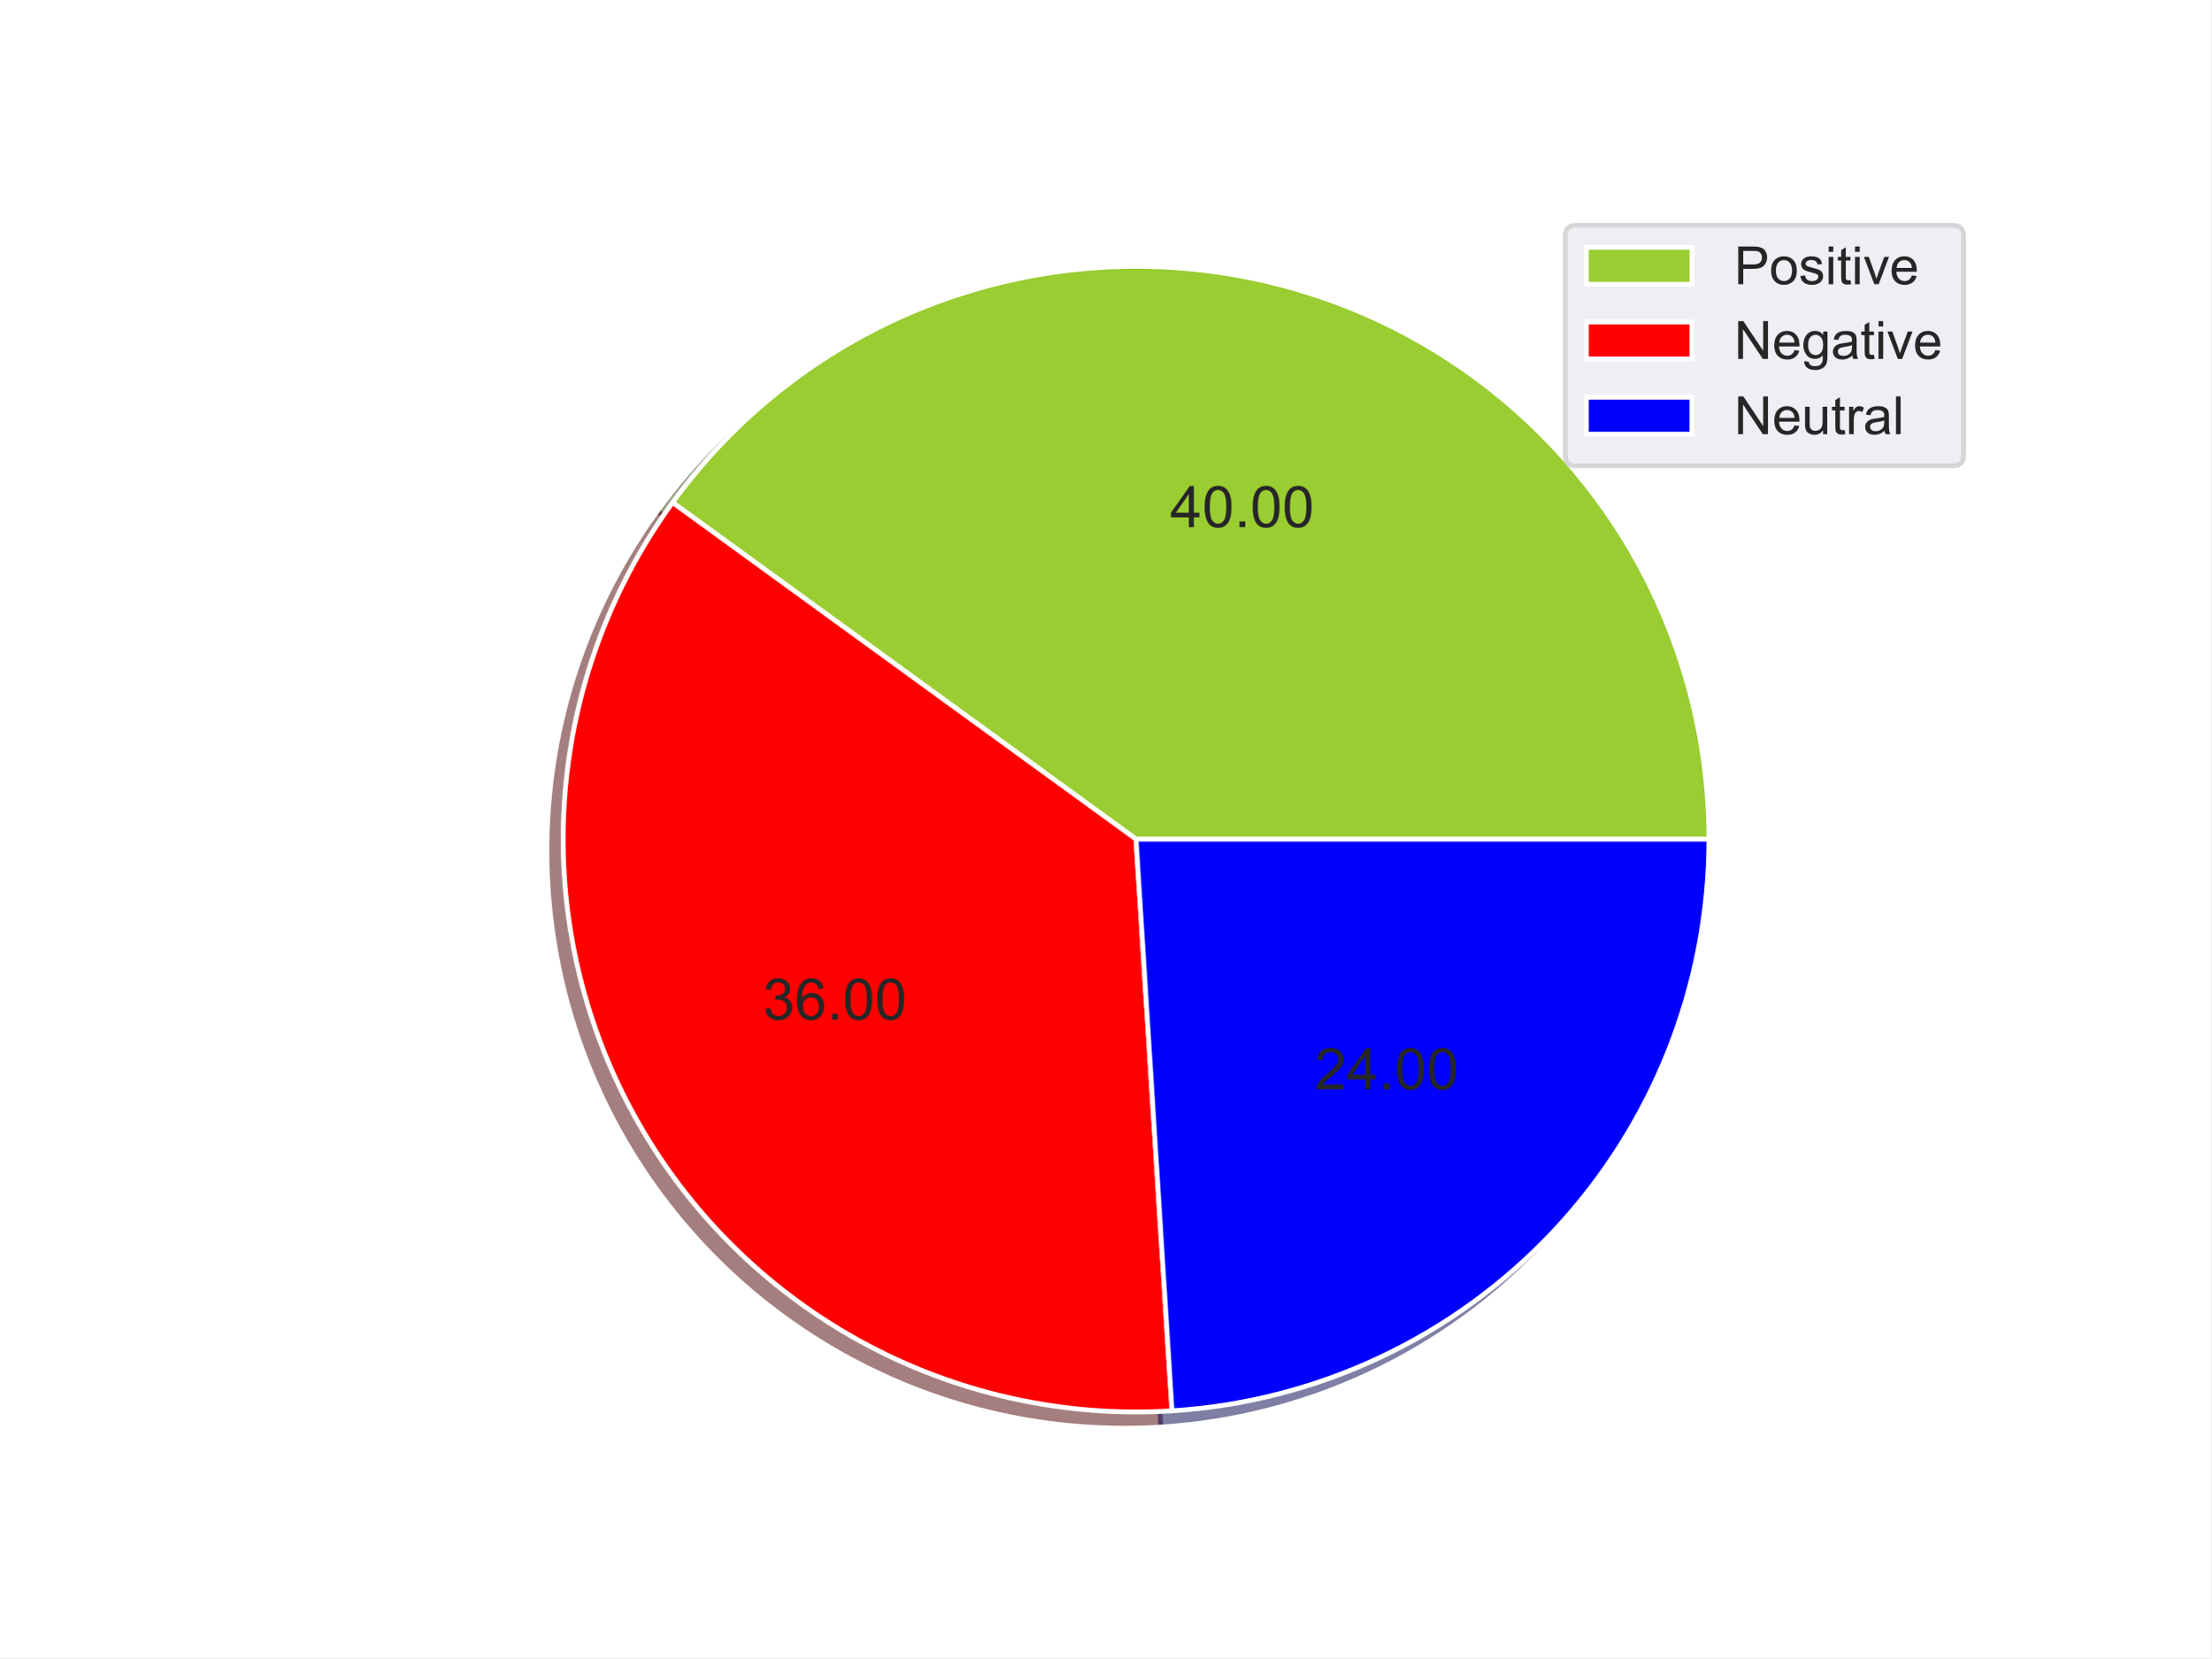
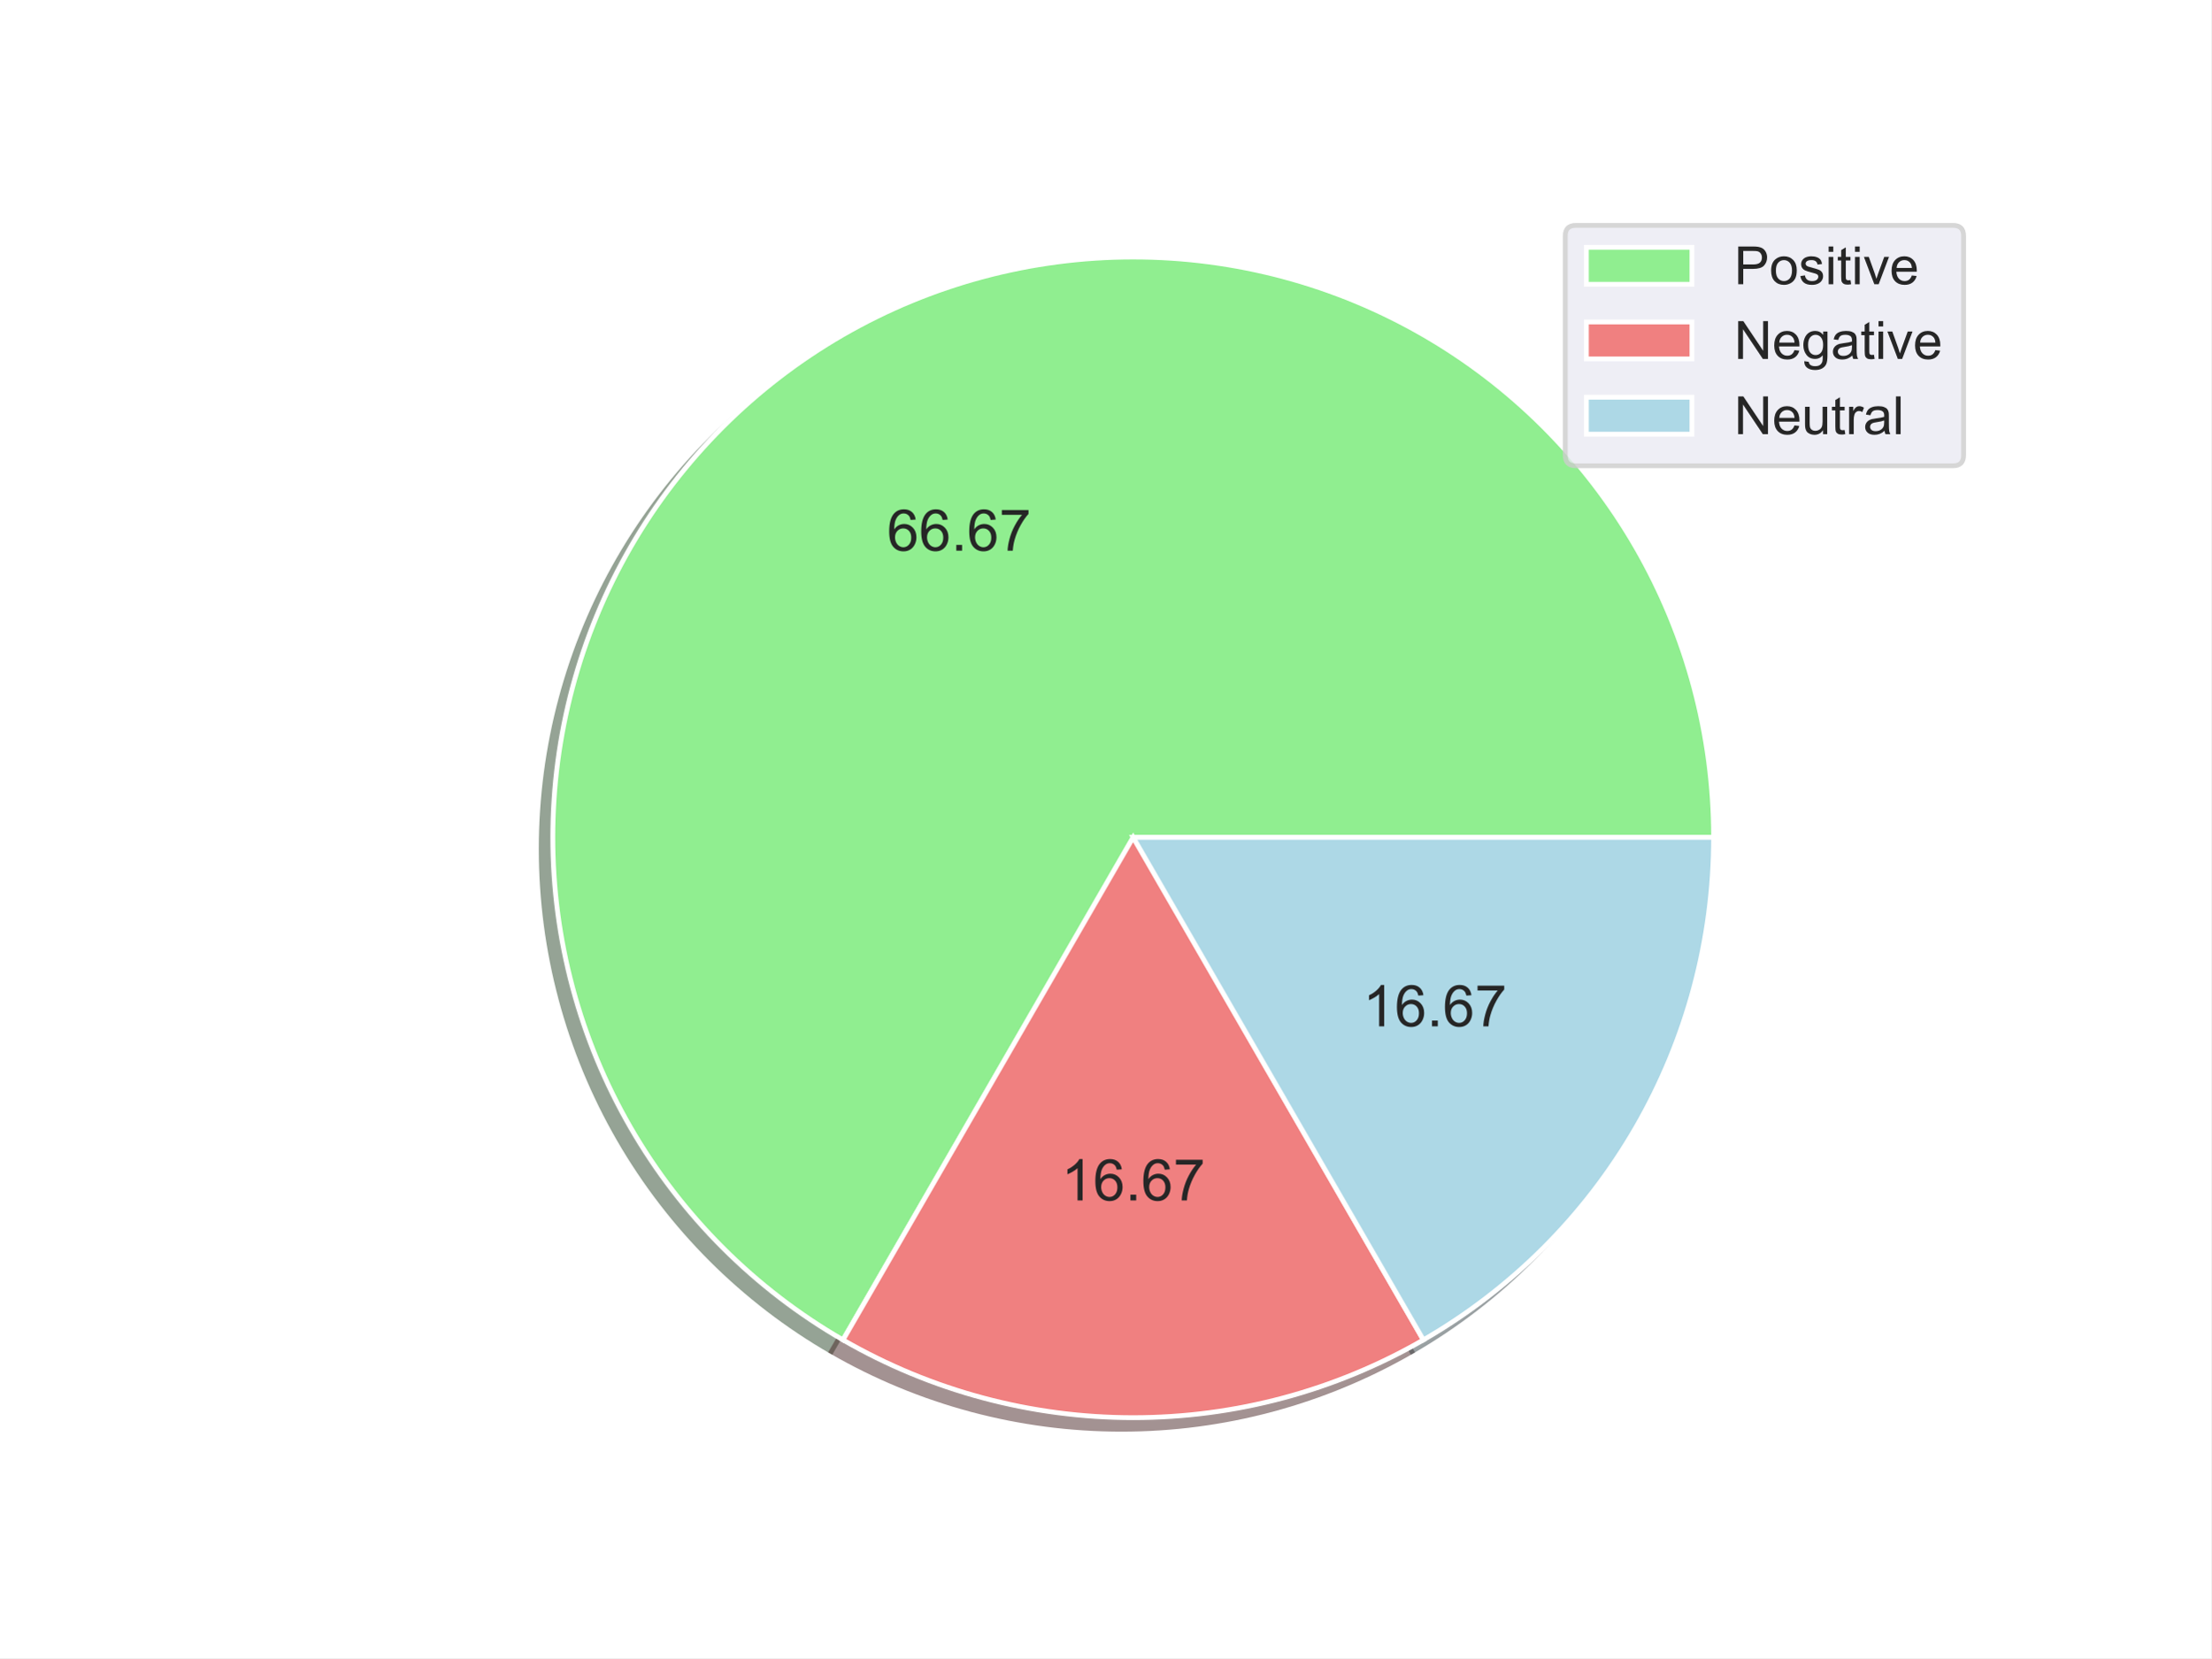
<svg xmlns="http://www.w3.org/2000/svg" xmlns:xlink="http://www.w3.org/1999/xlink" height="345.6pt" version="1.1" viewBox="0 0 460.8 345.6" width="460.8pt">
  <defs>
    <style type="text/css">*{stroke-linecap:butt;stroke-linejoin:round;}</style>
  </defs>
  <g id="figure_1">
    <g id="patch_1">
      <path d="M 0 345.6  L 460.8 345.6  L 460.8 0  L 0 0  z " style="fill:#ffffff;" />
    </g>
    <g id="axes_1">
      <g id="matplotlib.axis_1" />
      <g id="matplotlib.axis_2" />
      <g id="patch_2">
-         <path d="M 353.759 177.296  C 353.759 152.086 345.774 127.513 330.957 107.118  C 316.139 86.723 295.236 71.536 271.26 63.746  C 247.284 55.956 221.447 55.956 197.471 63.746  C 173.495 71.536 152.592 86.723 137.774 107.118  L 234.366 177.296  L 353.759 177.296  z " style="fill:#2e3e0f;opacity:0.5;stroke:#2e3e0f;stroke-linejoin:miter;" />
+         <path d="M 354.701 176.947  C 354.701 155.716 349.111 134.854 338.495 116.467  C 327.88 98.08 312.608 82.808 294.221 72.193  C 275.834 61.577 254.972 55.987 233.741 55.987  C 212.509 55.987 191.648 61.577 173.261 72.193  C 154.874 82.808 139.602 98.08 128.986 116.467  C 118.371 134.854 112.781 155.716 112.781 176.947  C 112.781 198.179 118.371 219.04 128.986 237.427  C 139.602 255.814 154.874 271.086 173.261 281.702  L 233.741 176.947  L 354.701 176.947  z " style="fill:#2b472b;opacity:0.5;stroke:#2b472b;stroke-linejoin:miter;" />
      </g>
      <g id="patch_3">
-         <path d="M 137.774 107.118  C 124.459 125.446 116.63 147.19 115.208 169.799  C 113.785 192.408 118.827 214.962 129.74 234.814  C 140.654 254.666 156.996 271.007 176.847 281.921  C 196.699 292.834 219.253 297.876 241.862 296.453  L 234.366 177.296  L 137.774 107.118  z " style="fill:#4c0000;opacity:0.5;stroke:#4c0000;stroke-linejoin:miter;" />
+         <path d="M 173.261 281.702  C 191.648 292.317 212.509 297.907 233.741 297.907  C 254.972 297.907 275.834 292.317 294.221 281.702  L 233.741 176.947  L 173.261 281.702  z " style="fill:#482626;opacity:0.5;stroke:#482626;stroke-linejoin:miter;" />
      </g>
      <g id="patch_4">
-         <path d="M 241.862 296.453  C 272.16 294.547 300.618 281.156 321.4 259.026  C 342.181 236.896 353.759 207.653 353.759 177.296  L 234.366 177.296  L 241.862 296.453  z " style="fill:#00004c;opacity:0.5;stroke:#00004c;stroke-linejoin:miter;" />
+         <path d="M 294.221 281.702  C 312.608 271.086 327.88 255.814 338.495 237.427  C 349.111 219.04 354.701 198.179 354.701 176.947  L 233.741 176.947  L 294.221 281.702  z " style="fill:#344145;opacity:0.5;stroke:#344145;stroke-linejoin:miter;" />
      </g>
      <g id="patch_5">
-         <path d="M 356.147 174.908  C 356.147 149.698 348.162 125.125 333.345 104.73  C 318.527 84.335 297.624 69.148 273.648 61.358  C 249.672 53.568 223.835 53.568 199.859 61.358  C 175.883 69.148 154.98 84.335 140.162 104.73  L 236.753 174.908  L 356.147 174.908  z " style="fill:#9acd32;stroke:#ffffff;stroke-linejoin:miter;" />
+         <path d="M 357.12 174.528  C 357.12 153.297 351.53 132.435 340.914 114.048  C 330.299 95.661 315.027 80.389 296.64 69.774  C 278.253 59.158 257.391 53.568 236.16 53.568  C 214.929 53.568 194.067 59.158 175.68 69.774  C 157.293 80.389 142.021 95.661 131.406 114.048  C 120.79 132.435 115.2 153.297 115.2 174.528  C 115.2 195.759 120.79 216.621 131.406 235.008  C 142.021 253.395 157.293 268.667 175.68 279.282  L 236.16 174.528  L 357.12 174.528  z " style="fill:#90ee90;stroke:#ffffff;stroke-linejoin:miter;" />
      </g>
      <g id="patch_6">
-         <path d="M 140.162 104.73  C 126.847 123.058 119.018 144.802 117.596 167.411  C 116.173 190.02 121.215 212.574 132.128 232.426  C 143.042 252.278 159.384 268.619 179.235 279.533  C 199.087 290.447 221.641 295.488 244.25 294.066  L 236.753 174.908  L 140.162 104.73  z " style="fill:#ff0000;stroke:#ffffff;stroke-linejoin:miter;" />
+         <path d="M 175.68 279.282  C 194.067 289.898 214.929 295.488 236.16 295.488  C 257.391 295.488 278.253 289.898 296.64 279.282  L 236.16 174.528  L 175.68 279.282  z " style="fill:#f08080;stroke:#ffffff;stroke-linejoin:miter;" />
      </g>
      <g id="patch_7">
-         <path d="M 244.25 294.066  C 274.548 292.159 303.006 278.768 323.787 256.638  C 344.568 234.509 356.147 205.265 356.147 174.908  L 236.753 174.908  L 244.25 294.066  z " style="fill:#0000ff;stroke:#ffffff;stroke-linejoin:miter;" />
+         <path d="M 296.64 279.282  C 315.027 268.667 330.299 253.395 340.914 235.008  C 351.53 216.621 357.12 195.759 357.12 174.528  L 236.16 174.528  L 296.64 279.282  z " style="fill:#add8e6;stroke:#ffffff;stroke-linejoin:miter;" />
      </g>
      <g id="text_1">
-         <g style="fill:#262626;" transform="translate(243.877 109.8802)scale(0.12 -0.12)">
+         <g style="fill:#262626;" transform="translate(184.8589 114.7775)scale(0.12 -0.12)">
          <defs>
-             <path d="M 2069 0  L 2069 1097  L 81 1097  L 81 1613  L 2172 4581  L 2631 4581  L 2631 1613  L 3250 1613  L 3250 1097  L 2631 1097  L 2631 0  L 2069 0  z M 2069 1613  L 2069 3678  L 634 1613  L 2069 1613  z " id="ArialMT-34" transform="scale(0.015625)" />
-             <path d="M 266 2259  Q 266 3072 433 3567  Q 600 4063 929 4331  Q 1259 4600 1759 4600  Q 2128 4600 2406 4451  Q 2684 4303 2865 4023  Q 3047 3744 3150 3342  Q 3253 2941 3253 2259  Q 3253 1453 3087 958  Q 2922 463 2592 192  Q 2263 -78 1759 -78  Q 1097 -78 719 397  Q 266 969 266 2259  z M 844 2259  Q 844 1131 1108 757  Q 1372 384 1759 384  Q 2147 384 2411 759  Q 2675 1134 2675 2259  Q 2675 3391 2411 3762  Q 2147 4134 1753 4134  Q 1366 4134 1134 3806  Q 844 3388 844 2259  z " id="ArialMT-30" transform="scale(0.015625)" />
+             <path d="M 3184 3459  L 2625 3416  Q 2550 3747 2413 3897  Q 2184 4138 1850 4138  Q 1581 4138 1378 3988  Q 1113 3794 959 3422  Q 806 3050 800 2363  Q 1003 2672 1297 2822  Q 1591 2972 1913 2972  Q 2475 2972 2870 2558  Q 3266 2144 3266 1488  Q 3266 1056 3080 686  Q 2894 316 2569 119  Q 2244 -78 1831 -78  Q 1128 -78 684 439  Q 241 956 241 2144  Q 241 3472 731 4075  Q 1159 4600 1884 4600  Q 2425 4600 2770 4297  Q 3116 3994 3184 3459  z M 888 1484  Q 888 1194 1011 928  Q 1134 663 1356 523  Q 1578 384 1822 384  Q 2178 384 2434 671  Q 2691 959 2691 1453  Q 2691 1928 2437 2201  Q 2184 2475 1800 2475  Q 1419 2475 1153 2201  Q 888 1928 888 1484  z " id="ArialMT-36" transform="scale(0.015625)" />
            <path d="M 581 0  L 581 641  L 1222 641  L 1222 0  L 581 0  z " id="ArialMT-2e" transform="scale(0.015625)" />
+             <path d="M 303 3981  L 303 4522  L 3269 4522  L 3269 4084  Q 2831 3619 2401 2847  Q 1972 2075 1738 1259  Q 1569 684 1522 0  L 944 0  Q 953 541 1156 1306  Q 1359 2072 1739 2783  Q 2119 3494 2547 3981  L 303 3981  z " id="ArialMT-37" transform="scale(0.015625)" />
          </defs>
-           <use xlink:href="#ArialMT-34" />
-           <use x="55.615" xlink:href="#ArialMT-30" />
+           <use xlink:href="#ArialMT-36" />
+           <use x="55.615" xlink:href="#ArialMT-36" />
          <use x="111.23" xlink:href="#ArialMT-2e" />
-           <use x="139.014" xlink:href="#ArialMT-30" />
-           <use x="194.629" xlink:href="#ArialMT-30" />
+           <use x="139.014" xlink:href="#ArialMT-36" />
+           <use x="194.629" xlink:href="#ArialMT-37" />
        </g>
      </g>
      <g id="text_2">
-         <g style="fill:#262626;" transform="translate(158.9652 212.521)scale(0.12 -0.12)">
+         <g style="fill:#262626;" transform="translate(221.1469 250.2062)scale(0.12 -0.12)">
          <defs>
-             <path d="M 269 1209  L 831 1284  Q 928 806 1161 595  Q 1394 384 1728 384  Q 2125 384 2398 659  Q 2672 934 2672 1341  Q 2672 1728 2419 1979  Q 2166 2231 1775 2231  Q 1616 2231 1378 2169  L 1441 2663  Q 1497 2656 1531 2656  Q 1891 2656 2178 2843  Q 2466 3031 2466 3422  Q 2466 3731 2256 3934  Q 2047 4138 1716 4138  Q 1388 4138 1169 3931  Q 950 3725 888 3313  L 325 3413  Q 428 3978 793 4289  Q 1159 4600 1703 4600  Q 2078 4600 2393 4439  Q 2709 4278 2876 4000  Q 3044 3722 3044 3409  Q 3044 3113 2884 2869  Q 2725 2625 2413 2481  Q 2819 2388 3044 2092  Q 3269 1797 3269 1353  Q 3269 753 2831 336  Q 2394 -81 1725 -81  Q 1122 -81 723 278  Q 325 638 269 1209  z " id="ArialMT-33" transform="scale(0.015625)" />
-             <path d="M 3184 3459  L 2625 3416  Q 2550 3747 2413 3897  Q 2184 4138 1850 4138  Q 1581 4138 1378 3988  Q 1113 3794 959 3422  Q 806 3050 800 2363  Q 1003 2672 1297 2822  Q 1591 2972 1913 2972  Q 2475 2972 2870 2558  Q 3266 2144 3266 1488  Q 3266 1056 3080 686  Q 2894 316 2569 119  Q 2244 -78 1831 -78  Q 1128 -78 684 439  Q 241 956 241 2144  Q 241 3472 731 4075  Q 1159 4600 1884 4600  Q 2425 4600 2770 4297  Q 3116 3994 3184 3459  z M 888 1484  Q 888 1194 1011 928  Q 1134 663 1356 523  Q 1578 384 1822 384  Q 2178 384 2434 671  Q 2691 959 2691 1453  Q 2691 1928 2437 2201  Q 2184 2475 1800 2475  Q 1419 2475 1153 2201  Q 888 1928 888 1484  z " id="ArialMT-36" transform="scale(0.015625)" />
+             <path d="M 2384 0  L 1822 0  L 1822 3584  Q 1619 3391 1289 3197  Q 959 3003 697 2906  L 697 3450  Q 1169 3672 1522 3987  Q 1875 4303 2022 4600  L 2384 4600  L 2384 0  z " id="ArialMT-31" transform="scale(0.015625)" />
          </defs>
-           <use xlink:href="#ArialMT-33" />
+           <use xlink:href="#ArialMT-31" />
          <use x="55.615" xlink:href="#ArialMT-36" />
          <use x="111.23" xlink:href="#ArialMT-2e" />
-           <use x="139.014" xlink:href="#ArialMT-30" />
-           <use x="194.629" xlink:href="#ArialMT-30" />
+           <use x="139.014" xlink:href="#ArialMT-36" />
+           <use x="194.629" xlink:href="#ArialMT-37" />
        </g>
      </g>
      <g id="text_3">
-         <g style="fill:#262626;" transform="translate(273.9607 227.0483)scale(0.12 -0.12)">
-           <defs>
-             <path d="M 3222 541  L 3222 0  L 194 0  Q 188 203 259 391  Q 375 700 629 1000  Q 884 1300 1366 1694  Q 2113 2306 2375 2664  Q 2638 3022 2638 3341  Q 2638 3675 2398 3904  Q 2159 4134 1775 4134  Q 1369 4134 1125 3890  Q 881 3647 878 3216  L 300 3275  Q 359 3922 746 4261  Q 1134 4600 1788 4600  Q 2447 4600 2831 4234  Q 3216 3869 3216 3328  Q 3216 3053 3103 2787  Q 2991 2522 2730 2228  Q 2469 1934 1863 1422  Q 1356 997 1212 845  Q 1069 694 975 541  L 3222 541  z " id="ArialMT-32" transform="scale(0.015625)" />
-           </defs>
-           <use xlink:href="#ArialMT-32" />
-           <use x="55.615" xlink:href="#ArialMT-34" />
+         <g style="fill:#262626;" transform="translate(283.9995 213.9182)scale(0.12 -0.12)">
+           <use xlink:href="#ArialMT-31" />
+           <use x="55.615" xlink:href="#ArialMT-36" />
          <use x="111.23" xlink:href="#ArialMT-2e" />
-           <use x="139.014" xlink:href="#ArialMT-30" />
-           <use x="194.629" xlink:href="#ArialMT-30" />
+           <use x="139.014" xlink:href="#ArialMT-36" />
+           <use x="194.629" xlink:href="#ArialMT-37" />
        </g>
      </g>
      <g id="legend_1">
        <g id="patch_8">
          <path d="M 328.408 97.08  L 407.02 97.08  Q 409.22 97.08 409.22 94.88  L 409.22 49.172  Q 409.22 46.972 407.02 46.972  L 328.408 46.972  Q 326.208 46.972 326.208 49.172  L 326.208 94.88  Q 326.208 97.08 328.408 97.08  z " style="fill:#eaeaf2;opacity:0.8;stroke:#cccccc;stroke-linejoin:miter;" />
        </g>
        <g id="patch_9">
-           <path d="M 330.608 59.246  L 352.608 59.246  L 352.608 51.546  L 330.608 51.546  z " style="fill:#9acd32;stroke:#ffffff;stroke-linejoin:miter;" />
+           <path d="M 330.608 59.246  L 352.608 59.246  L 352.608 51.546  L 330.608 51.546  z " style="fill:#90ee90;stroke:#ffffff;stroke-linejoin:miter;" />
        </g>
        <g id="text_4">
          <g style="fill:#262626;" transform="translate(361.4078 59.24559)scale(0.11 -0.11)">
            <defs>
              <path d="M 494 0  L 494 4581  L 2222 4581  Q 2678 4581 2919 4538  Q 3256 4481 3484 4323  Q 3713 4166 3852 3881  Q 3991 3597 3991 3256  Q 3991 2672 3619 2267  Q 3247 1863 2275 1863  L 1100 1863  L 1100 0  L 494 0  z M 1100 2403  L 2284 2403  Q 2872 2403 3119 2622  Q 3366 2841 3366 3238  Q 3366 3525 3220 3729  Q 3075 3934 2838 4000  Q 2684 4041 2272 4041  L 1100 4041  L 1100 2403  z " id="ArialMT-50" transform="scale(0.015625)" />
              <path d="M 213 1659  Q 213 2581 725 3025  Q 1153 3394 1769 3394  Q 2453 3394 2887 2945  Q 3322 2497 3322 1706  Q 3322 1066 3130 698  Q 2938 331 2570 128  Q 2203 -75 1769 -75  Q 1072 -75 642 372  Q 213 819 213 1659  z M 791 1659  Q 791 1022 1069 705  Q 1347 388 1769 388  Q 2188 388 2466 706  Q 2744 1025 2744 1678  Q 2744 2294 2464 2611  Q 2184 2928 1769 2928  Q 1347 2928 1069 2612  Q 791 2297 791 1659  z " id="ArialMT-6f" transform="scale(0.015625)" />
              <path d="M 197 991  L 753 1078  Q 800 744 1014 566  Q 1228 388 1613 388  Q 2000 388 2187 545  Q 2375 703 2375 916  Q 2375 1106 2209 1216  Q 2094 1291 1634 1406  Q 1016 1563 777 1677  Q 538 1791 414 1992  Q 291 2194 291 2438  Q 291 2659 392 2848  Q 494 3038 669 3163  Q 800 3259 1026 3326  Q 1253 3394 1513 3394  Q 1903 3394 2198 3281  Q 2494 3169 2634 2976  Q 2775 2784 2828 2463  L 2278 2388  Q 2241 2644 2061 2787  Q 1881 2931 1553 2931  Q 1166 2931 1000 2803  Q 834 2675 834 2503  Q 834 2394 903 2306  Q 972 2216 1119 2156  Q 1203 2125 1616 2013  Q 2213 1853 2448 1751  Q 2684 1650 2818 1456  Q 2953 1263 2953 975  Q 2953 694 2789 445  Q 2625 197 2315 61  Q 2006 -75 1616 -75  Q 969 -75 630 194  Q 291 463 197 991  z " id="ArialMT-73" transform="scale(0.015625)" />
              <path d="M 425 3934  L 425 4581  L 988 4581  L 988 3934  L 425 3934  z M 425 0  L 425 3319  L 988 3319  L 988 0  L 425 0  z " id="ArialMT-69" transform="scale(0.015625)" />
              <path d="M 1650 503  L 1731 6  Q 1494 -44 1306 -44  Q 1000 -44 831 53  Q 663 150 594 308  Q 525 466 525 972  L 525 2881  L 113 2881  L 113 3319  L 525 3319  L 525 4141  L 1084 4478  L 1084 3319  L 1650 3319  L 1650 2881  L 1084 2881  L 1084 941  Q 1084 700 1114 631  Q 1144 563 1211 522  Q 1278 481 1403 481  Q 1497 481 1650 503  z " id="ArialMT-74" transform="scale(0.015625)" />
              <path d="M 1344 0  L 81 3319  L 675 3319  L 1388 1331  Q 1503 1009 1600 663  Q 1675 925 1809 1294  L 2547 3319  L 3125 3319  L 1869 0  L 1344 0  z " id="ArialMT-76" transform="scale(0.015625)" />
              <path d="M 2694 1069  L 3275 997  Q 3138 488 2766 206  Q 2394 -75 1816 -75  Q 1088 -75 661 373  Q 234 822 234 1631  Q 234 2469 665 2931  Q 1097 3394 1784 3394  Q 2450 3394 2872 2941  Q 3294 2488 3294 1666  Q 3294 1616 3291 1516  L 816 1516  Q 847 969 1125 678  Q 1403 388 1819 388  Q 2128 388 2347 550  Q 2566 713 2694 1069  z M 847 1978  L 2700 1978  Q 2663 2397 2488 2606  Q 2219 2931 1791 2931  Q 1403 2931 1139 2672  Q 875 2413 847 1978  z " id="ArialMT-65" transform="scale(0.015625)" />
            </defs>
            <use xlink:href="#ArialMT-50" />
            <use x="66.699" xlink:href="#ArialMT-6f" />
            <use x="122.314" xlink:href="#ArialMT-73" />
            <use x="172.314" xlink:href="#ArialMT-69" />
            <use x="194.531" xlink:href="#ArialMT-74" />
            <use x="222.314" xlink:href="#ArialMT-69" />
            <use x="244.531" xlink:href="#ArialMT-76" />
            <use x="294.531" xlink:href="#ArialMT-65" />
          </g>
        </g>
        <g id="patch_10">
-           <path d="M 330.608 74.805  L 352.608 74.805  L 352.608 67.105  L 330.608 67.105  z " style="fill:#ff0000;stroke:#ffffff;stroke-linejoin:miter;" />
+           <path d="M 330.608 74.805  L 352.608 74.805  L 352.608 67.105  L 330.608 67.105  z " style="fill:#f08080;stroke:#ffffff;stroke-linejoin:miter;" />
        </g>
        <g id="text_5">
          <g style="fill:#262626;" transform="translate(361.4078 74.80544)scale(0.11 -0.11)">
            <defs>
              <path d="M 488 0  L 488 4581  L 1109 4581  L 3516 984  L 3516 4581  L 4097 4581  L 4097 0  L 3475 0  L 1069 3600  L 1069 0  L 488 0  z " id="ArialMT-4e" transform="scale(0.015625)" />
              <path d="M 319 -275  L 866 -356  Q 900 -609 1056 -725  Q 1266 -881 1628 -881  Q 2019 -881 2231 -725  Q 2444 -569 2519 -288  Q 2563 -116 2559 434  Q 2191 0 1641 0  Q 956 0 581 494  Q 206 988 206 1678  Q 206 2153 378 2554  Q 550 2956 876 3175  Q 1203 3394 1644 3394  Q 2231 3394 2613 2919  L 2613 3319  L 3131 3319  L 3131 450  Q 3131 -325 2973 -648  Q 2816 -972 2473 -1159  Q 2131 -1347 1631 -1347  Q 1038 -1347 672 -1080  Q 306 -813 319 -275  z M 784 1719  Q 784 1066 1043 766  Q 1303 466 1694 466  Q 2081 466 2343 764  Q 2606 1063 2606 1700  Q 2606 2309 2336 2618  Q 2066 2928 1684 2928  Q 1309 2928 1046 2623  Q 784 2319 784 1719  z " id="ArialMT-67" transform="scale(0.015625)" />
              <path d="M 2588 409  Q 2275 144 1986 34  Q 1697 -75 1366 -75  Q 819 -75 525 192  Q 231 459 231 875  Q 231 1119 342 1320  Q 453 1522 633 1644  Q 813 1766 1038 1828  Q 1203 1872 1538 1913  Q 2219 1994 2541 2106  Q 2544 2222 2544 2253  Q 2544 2597 2384 2738  Q 2169 2928 1744 2928  Q 1347 2928 1158 2789  Q 969 2650 878 2297  L 328 2372  Q 403 2725 575 2942  Q 747 3159 1072 3276  Q 1397 3394 1825 3394  Q 2250 3394 2515 3294  Q 2781 3194 2906 3042  Q 3031 2891 3081 2659  Q 3109 2516 3109 2141  L 3109 1391  Q 3109 606 3145 398  Q 3181 191 3288 0  L 2700 0  Q 2613 175 2588 409  z M 2541 1666  Q 2234 1541 1622 1453  Q 1275 1403 1131 1340  Q 988 1278 909 1158  Q 831 1038 831 891  Q 831 666 1001 516  Q 1172 366 1500 366  Q 1825 366 2078 508  Q 2331 650 2450 897  Q 2541 1088 2541 1459  L 2541 1666  z " id="ArialMT-61" transform="scale(0.015625)" />
            </defs>
            <use xlink:href="#ArialMT-4e" />
            <use x="72.217" xlink:href="#ArialMT-65" />
            <use x="127.832" xlink:href="#ArialMT-67" />
            <use x="183.447" xlink:href="#ArialMT-61" />
            <use x="239.062" xlink:href="#ArialMT-74" />
            <use x="266.846" xlink:href="#ArialMT-69" />
            <use x="289.062" xlink:href="#ArialMT-76" />
            <use x="339.062" xlink:href="#ArialMT-65" />
          </g>
        </g>
        <g id="patch_11">
-           <path d="M 330.608 90.494  L 352.608 90.494  L 352.608 82.794  L 330.608 82.794  z " style="fill:#0000ff;stroke:#ffffff;stroke-linejoin:miter;" />
+           <path d="M 330.608 90.494  L 352.608 90.494  L 352.608 82.794  L 330.608 82.794  z " style="fill:#add8e6;stroke:#ffffff;stroke-linejoin:miter;" />
        </g>
        <g id="text_6">
          <g style="fill:#262626;" transform="translate(361.4078 90.49419)scale(0.11 -0.11)">
            <defs>
              <path d="M 2597 0  L 2597 488  Q 2209 -75 1544 -75  Q 1250 -75 995 37  Q 741 150 617 320  Q 494 491 444 738  Q 409 903 409 1263  L 409 3319  L 972 3319  L 972 1478  Q 972 1038 1006 884  Q 1059 663 1231 536  Q 1403 409 1656 409  Q 1909 409 2131 539  Q 2353 669 2445 892  Q 2538 1116 2538 1541  L 2538 3319  L 3100 3319  L 3100 0  L 2597 0  z " id="ArialMT-75" transform="scale(0.015625)" />
              <path d="M 416 0  L 416 3319  L 922 3319  L 922 2816  Q 1116 3169 1280 3281  Q 1444 3394 1641 3394  Q 1925 3394 2219 3213  L 2025 2691  Q 1819 2813 1613 2813  Q 1428 2813 1281 2702  Q 1134 2591 1072 2394  Q 978 2094 978 1738  L 978 0  L 416 0  z " id="ArialMT-72" transform="scale(0.015625)" />
              <path d="M 409 0  L 409 4581  L 972 4581  L 972 0  L 409 0  z " id="ArialMT-6c" transform="scale(0.015625)" />
            </defs>
            <use xlink:href="#ArialMT-4e" />
            <use x="72.217" xlink:href="#ArialMT-65" />
            <use x="127.832" xlink:href="#ArialMT-75" />
            <use x="183.447" xlink:href="#ArialMT-74" />
            <use x="211.23" xlink:href="#ArialMT-72" />
            <use x="244.531" xlink:href="#ArialMT-61" />
            <use x="300.146" xlink:href="#ArialMT-6c" />
          </g>
        </g>
      </g>
    </g>
  </g>
</svg>
